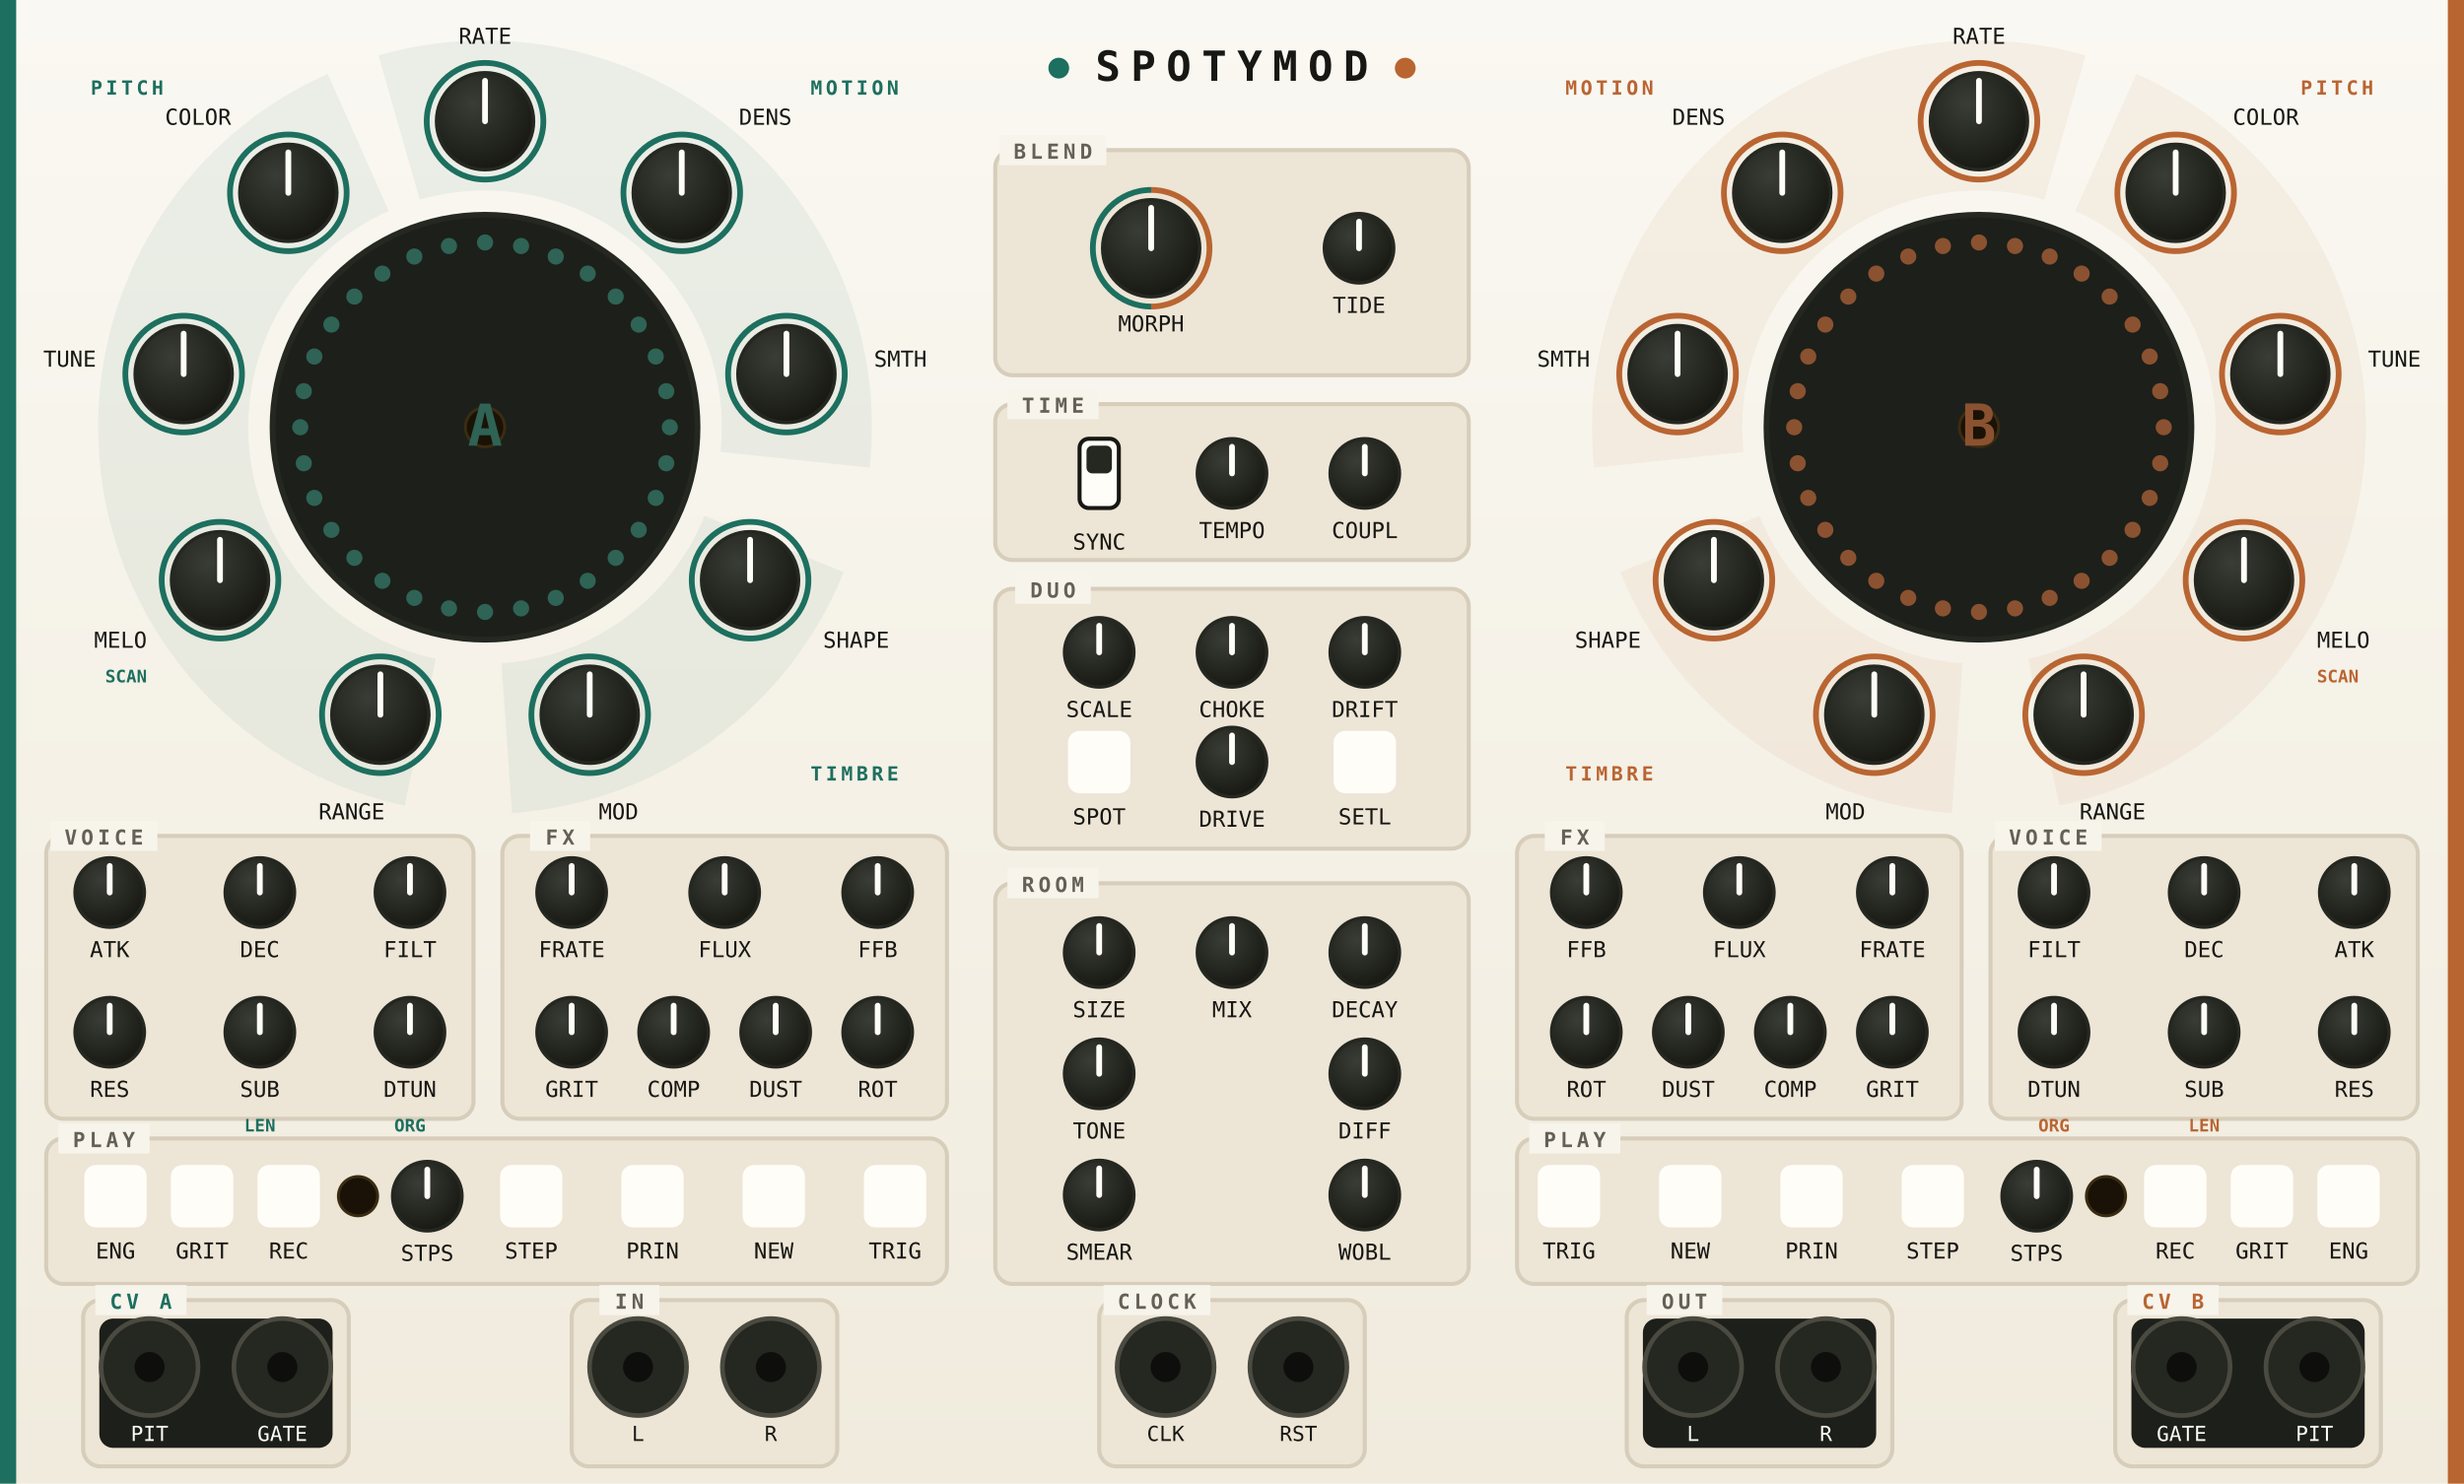
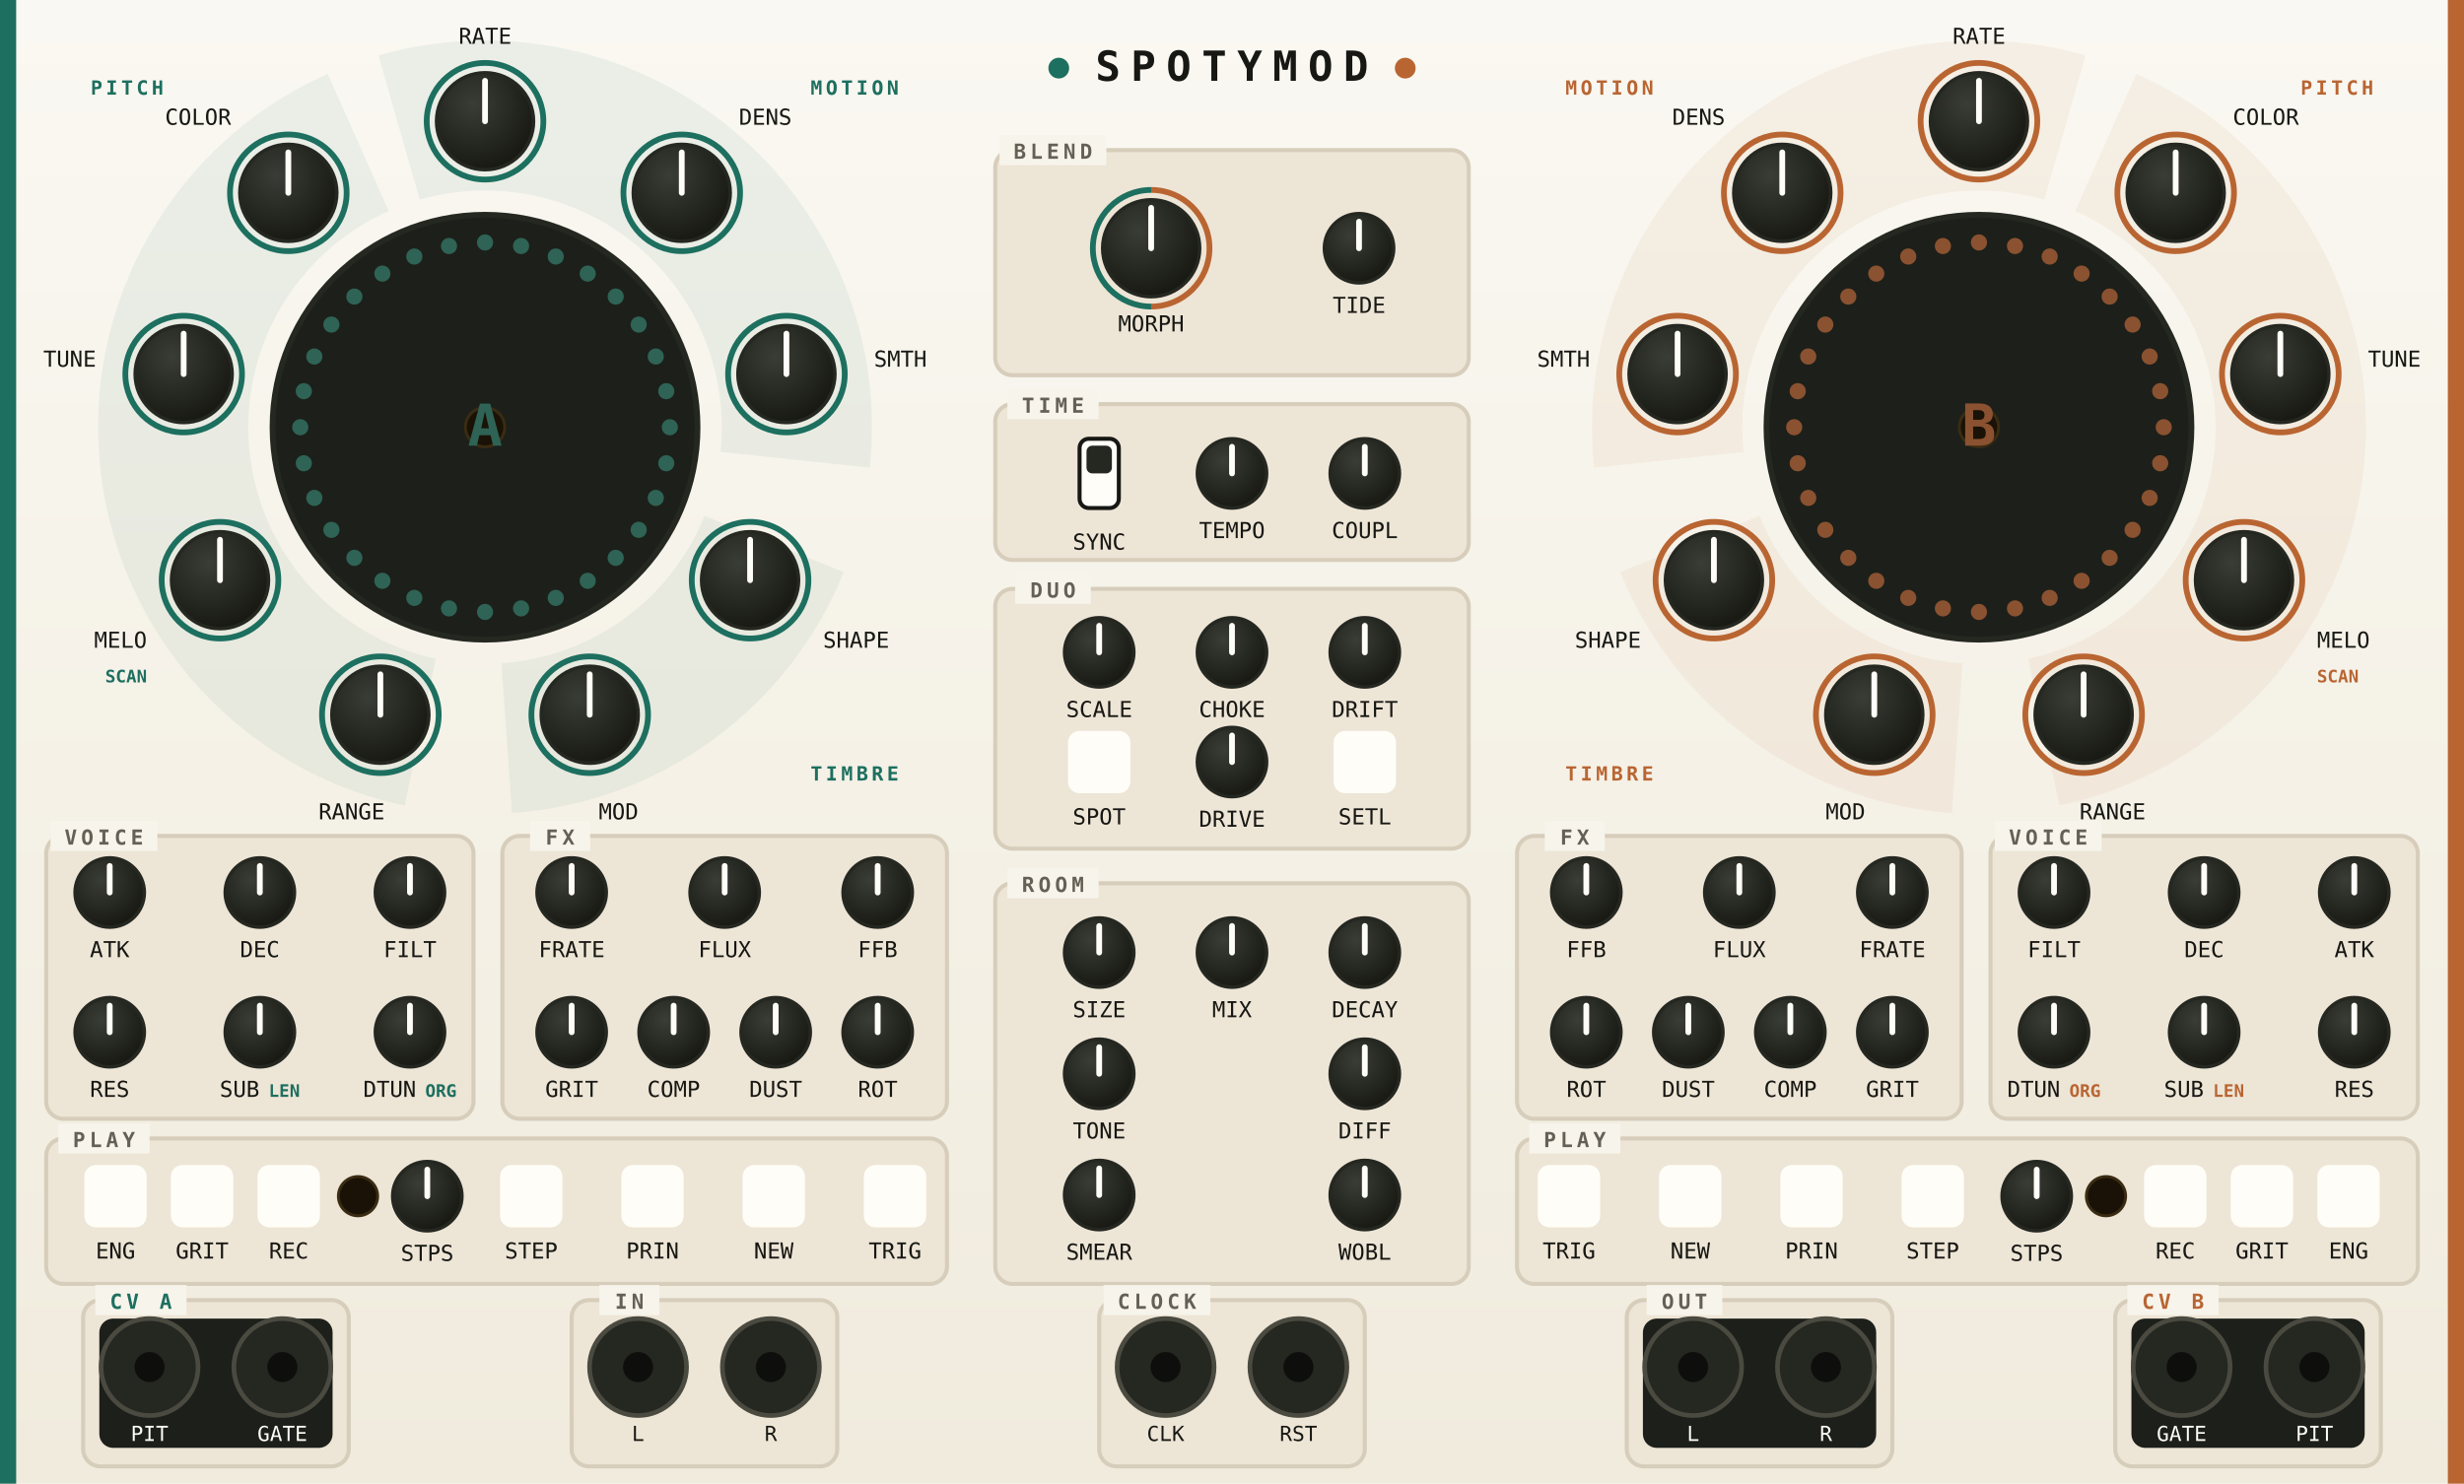
<svg xmlns="http://www.w3.org/2000/svg" width="213.360mm" height="128.500mm" viewBox="0 0 213.360 128.500">
  <defs>
    <radialGradient id="knobCap" cx="38%" cy="32%" r="75%">
      <stop offset="0%" stop-color="#3a3d35" />
      <stop offset="55%" stop-color="#252721" />
      <stop offset="100%" stop-color="#15160f" />
    </radialGradient>
    <linearGradient id="plate" x1="0" y1="0" x2="0" y2="1">
      <stop offset="0%" stop-color="#faf8f2" />
      <stop offset="100%" stop-color="#f0ebdd" />
    </linearGradient>
  </defs>
  <rect x="0" y="0" width="213.360" height="128.500" fill="url(#plate)" />
  <rect x="0" y="0" width="1.4" height="128.500" fill="#1d6f5f" />
  <rect x="211.960" y="0" width="1.4" height="128.500" fill="#b96532" />
  <path d="M 32.766 4.798 A 33.500 33.500 0 0 1 75.316 40.502 L 62.388 39.143 A 20.500 20.500 0 0 0 36.349 17.294 Z" fill="#1d6f5f" opacity="0.07" />
  <path d="M 73.061 49.549 A 33.500 33.500 0 0 1 44.337 70.418 L 43.430 57.450 A 20.500 20.500 0 0 0 61.007 44.679 Z" fill="#1d6f5f" opacity="0.07" />
  <path d="M 35.035 69.768 A 33.500 33.500 0 0 1 28.374 6.396 L 33.662 18.272 A 20.500 20.500 0 0 0 37.738 57.052 Z" fill="#1d6f5f" opacity="0.07" />
  <path d="M 138.044 40.502 A 33.500 33.500 0 0 1 180.594 4.798 L 177.011 17.294 A 20.500 20.500 0 0 0 150.972 39.143 Z" fill="#b96532" opacity="0.07" />
  <path d="M 169.023 70.418 A 33.500 33.500 0 0 1 140.299 49.549 L 152.353 44.679 A 20.500 20.500 0 0 0 169.930 57.450 Z" fill="#b96532" opacity="0.07" />
  <path d="M 184.986 6.396 A 33.500 33.500 0 0 1 178.325 69.768 L 175.622 57.052 A 20.500 20.500 0 0 0 179.698 18.272 Z" fill="#b96532" opacity="0.07" />
  <circle cx="42.000" cy="37.000" r="18.400" fill="#1d1f1a" stroke="#252721" stroke-width="0.5" />
  <circle cx="42.000" cy="21.000" r="0.7" fill="#2e6355" />
  <circle cx="45.121" cy="21.307" r="0.7" fill="#2e6355" />
  <circle cx="48.123" cy="22.218" r="0.7" fill="#2e6355" />
  <circle cx="50.889" cy="23.696" r="0.7" fill="#2e6355" />
  <circle cx="53.314" cy="25.686" r="0.7" fill="#2e6355" />
  <circle cx="55.304" cy="28.111" r="0.7" fill="#2e6355" />
  <circle cx="56.782" cy="30.877" r="0.7" fill="#2e6355" />
  <circle cx="57.693" cy="33.879" r="0.7" fill="#2e6355" />
  <circle cx="58.000" cy="37.000" r="0.7" fill="#2e6355" />
  <circle cx="57.693" cy="40.121" r="0.7" fill="#2e6355" />
  <circle cx="56.782" cy="43.123" r="0.7" fill="#2e6355" />
  <circle cx="55.304" cy="45.889" r="0.7" fill="#2e6355" />
  <circle cx="53.314" cy="48.314" r="0.7" fill="#2e6355" />
  <circle cx="50.889" cy="50.304" r="0.7" fill="#2e6355" />
  <circle cx="48.123" cy="51.782" r="0.7" fill="#2e6355" />
  <circle cx="45.121" cy="52.693" r="0.7" fill="#2e6355" />
  <circle cx="42.000" cy="53.000" r="0.7" fill="#2e6355" />
  <circle cx="38.879" cy="52.693" r="0.7" fill="#2e6355" />
  <circle cx="35.877" cy="51.782" r="0.7" fill="#2e6355" />
  <circle cx="33.111" cy="50.304" r="0.7" fill="#2e6355" />
  <circle cx="30.686" cy="48.314" r="0.7" fill="#2e6355" />
  <circle cx="28.696" cy="45.889" r="0.7" fill="#2e6355" />
  <circle cx="27.218" cy="43.123" r="0.7" fill="#2e6355" />
  <circle cx="26.307" cy="40.121" r="0.7" fill="#2e6355" />
  <circle cx="26.000" cy="37.000" r="0.7" fill="#2e6355" />
  <circle cx="26.307" cy="33.879" r="0.7" fill="#2e6355" />
  <circle cx="27.218" cy="30.877" r="0.7" fill="#2e6355" />
  <circle cx="28.696" cy="28.111" r="0.7" fill="#2e6355" />
  <circle cx="30.686" cy="25.686" r="0.7" fill="#2e6355" />
  <circle cx="33.111" cy="23.696" r="0.7" fill="#2e6355" />
  <circle cx="35.877" cy="22.218" r="0.7" fill="#2e6355" />
  <circle cx="38.879" cy="21.307" r="0.7" fill="#2e6355" />
  <circle cx="171.360" cy="37.000" r="18.400" fill="#1d1f1a" stroke="#252721" stroke-width="0.5" />
  <circle cx="171.360" cy="21.000" r="0.7" fill="#8a5230" />
  <circle cx="174.481" cy="21.307" r="0.7" fill="#8a5230" />
  <circle cx="177.483" cy="22.218" r="0.7" fill="#8a5230" />
  <circle cx="180.249" cy="23.696" r="0.7" fill="#8a5230" />
  <circle cx="182.674" cy="25.686" r="0.7" fill="#8a5230" />
  <circle cx="184.664" cy="28.111" r="0.7" fill="#8a5230" />
  <circle cx="186.142" cy="30.877" r="0.7" fill="#8a5230" />
  <circle cx="187.053" cy="33.879" r="0.7" fill="#8a5230" />
  <circle cx="187.360" cy="37.000" r="0.7" fill="#8a5230" />
  <circle cx="187.053" cy="40.121" r="0.7" fill="#8a5230" />
  <circle cx="186.142" cy="43.123" r="0.7" fill="#8a5230" />
  <circle cx="184.664" cy="45.889" r="0.7" fill="#8a5230" />
  <circle cx="182.674" cy="48.314" r="0.7" fill="#8a5230" />
  <circle cx="180.249" cy="50.304" r="0.7" fill="#8a5230" />
  <circle cx="177.483" cy="51.782" r="0.7" fill="#8a5230" />
  <circle cx="174.481" cy="52.693" r="0.7" fill="#8a5230" />
  <circle cx="171.360" cy="53.000" r="0.7" fill="#8a5230" />
  <circle cx="168.239" cy="52.693" r="0.7" fill="#8a5230" />
  <circle cx="165.237" cy="51.782" r="0.7" fill="#8a5230" />
  <circle cx="162.471" cy="50.304" r="0.7" fill="#8a5230" />
  <circle cx="160.046" cy="48.314" r="0.7" fill="#8a5230" />
  <circle cx="158.056" cy="45.889" r="0.7" fill="#8a5230" />
  <circle cx="156.578" cy="43.123" r="0.7" fill="#8a5230" />
  <circle cx="155.667" cy="40.121" r="0.7" fill="#8a5230" />
  <circle cx="155.360" cy="37.000" r="0.7" fill="#8a5230" />
  <circle cx="155.667" cy="33.879" r="0.7" fill="#8a5230" />
  <circle cx="156.578" cy="30.877" r="0.7" fill="#8a5230" />
  <circle cx="158.056" cy="28.111" r="0.7" fill="#8a5230" />
  <circle cx="160.046" cy="25.686" r="0.7" fill="#8a5230" />
  <circle cx="162.471" cy="23.696" r="0.7" fill="#8a5230" />
  <circle cx="165.237" cy="22.218" r="0.7" fill="#8a5230" />
  <circle cx="168.239" cy="21.307" r="0.7" fill="#8a5230" />
  <rect x="4.000" y="72.400" width="37.000" height="24.500" rx="1.5" fill="#ede5d6" stroke="#d7cdbb" stroke-width="0.35" />
  <rect x="4.375" y="71.100" width="9.250" height="2.6" fill="#f7f4ec" />
  <rect x="43.500" y="72.400" width="38.500" height="24.500" rx="1.5" fill="#ede5d6" stroke="#d7cdbb" stroke-width="0.35" />
  <rect x="45.900" y="71.100" width="5.200" height="2.6" fill="#f7f4ec" />
  <rect x="4.000" y="98.600" width="78.000" height="12.600" rx="1.5" fill="#ede5d6" stroke="#d7cdbb" stroke-width="0.35" />
  <rect x="5.050" y="97.300" width="7.900" height="2.6" fill="#f7f4ec" />
  <rect x="172.360" y="72.400" width="37.000" height="24.500" rx="1.5" fill="#ede5d6" stroke="#d7cdbb" stroke-width="0.35" />
  <rect x="172.735" y="71.100" width="9.250" height="2.6" fill="#f7f4ec" />
  <rect x="131.360" y="72.400" width="38.500" height="24.500" rx="1.5" fill="#ede5d6" stroke="#d7cdbb" stroke-width="0.35" />
  <rect x="133.760" y="71.100" width="5.200" height="2.6" fill="#f7f4ec" />
  <rect x="131.360" y="98.600" width="78.000" height="12.600" rx="1.5" fill="#ede5d6" stroke="#d7cdbb" stroke-width="0.35" />
  <rect x="132.410" y="97.300" width="7.900" height="2.6" fill="#f7f4ec" />
  <rect x="86.180" y="13.000" width="41.000" height="19.500" rx="1.5" fill="#ede5d6" stroke="#d7cdbb" stroke-width="0.35" />
  <rect x="86.555" y="11.700" width="9.250" height="2.6" fill="#f7f4ec" />
  <rect x="86.180" y="35.000" width="41.000" height="13.500" rx="1.5" fill="#ede5d6" stroke="#d7cdbb" stroke-width="0.35" />
  <rect x="87.230" y="33.700" width="7.900" height="2.6" fill="#f7f4ec" />
  <rect x="86.180" y="51.000" width="41.000" height="22.500" rx="1.5" fill="#ede5d6" stroke="#d7cdbb" stroke-width="0.35" />
  <rect x="87.905" y="49.700" width="6.550" height="2.6" fill="#f7f4ec" />
  <rect x="86.180" y="76.500" width="41.000" height="34.700" rx="1.5" fill="#ede5d6" stroke="#d7cdbb" stroke-width="0.35" />
  <rect x="87.230" y="75.200" width="7.900" height="2.6" fill="#f7f4ec" />
  <rect x="7.200" y="112.600" width="23.000" height="14.400" rx="1.5" fill="#ede5d6" stroke="#d7cdbb" stroke-width="0.35" />
  <rect x="8.250" y="111.300" width="7.900" height="2.6" fill="#f7f4ec" />
  <rect x="49.500" y="112.600" width="23.000" height="14.400" rx="1.5" fill="#ede5d6" stroke="#d7cdbb" stroke-width="0.35" />
  <rect x="51.900" y="111.300" width="5.200" height="2.6" fill="#f7f4ec" />
  <rect x="95.180" y="112.600" width="23.000" height="14.400" rx="1.5" fill="#ede5d6" stroke="#d7cdbb" stroke-width="0.35" />
  <rect x="95.555" y="111.300" width="9.250" height="2.6" fill="#f7f4ec" />
  <rect x="140.860" y="112.600" width="23.000" height="14.400" rx="1.5" fill="#ede5d6" stroke="#d7cdbb" stroke-width="0.35" />
  <rect x="142.585" y="111.300" width="6.550" height="2.6" fill="#f7f4ec" />
  <rect x="183.160" y="112.600" width="23.000" height="14.400" rx="1.5" fill="#ede5d6" stroke="#d7cdbb" stroke-width="0.35" />
  <rect x="184.210" y="111.300" width="7.900" height="2.6" fill="#f7f4ec" />
  <rect x="8.600" y="114.200" width="20.200" height="11.200" rx="1.2" fill="#1d1f1a" />
  <rect x="142.260" y="114.200" width="20.200" height="11.200" rx="1.2" fill="#1d1f1a" />
  <rect x="184.560" y="114.200" width="20.200" height="11.200" rx="1.2" fill="#1d1f1a" />
  <circle cx="91.680" cy="5.9" r="0.9" fill="#1d6f5f" />
  <circle cx="121.680" cy="5.9" r="0.9" fill="#b96532" />
  <circle cx="42.000" cy="10.500" r="5.050" fill="none" stroke="#1d6f5f" stroke-width="0.5" />
  <circle cx="42.000" cy="10.500" r="4.200" fill="url(#knobCap)" stroke="#252721" stroke-width="0.3" />
  <line x1="42.000" y1="10.500" x2="42.000" y2="7.000" stroke="#fffdf7" stroke-width="0.5" stroke-linecap="round" />
  <text x="42.000" y="3.800" fill="#171713" text-anchor="middle" font-family="monospace" font-size="1.9">RATE</text>
  <circle cx="64.950" cy="50.250" r="5.050" fill="none" stroke="#1d6f5f" stroke-width="0.5" />
  <circle cx="64.950" cy="50.250" r="4.200" fill="url(#knobCap)" stroke="#252721" stroke-width="0.3" />
  <line x1="64.950" y1="50.250" x2="64.950" y2="46.750" stroke="#fffdf7" stroke-width="0.5" stroke-linecap="round" />
  <text x="71.272" y="56.100" fill="#171713" text-anchor="start" font-family="monospace" font-size="1.9">SHAPE</text>
  <circle cx="59.034" cy="16.700" r="5.050" fill="none" stroke="#1d6f5f" stroke-width="0.5" />
  <circle cx="59.034" cy="16.700" r="4.200" fill="url(#knobCap)" stroke="#252721" stroke-width="0.3" />
  <line x1="59.034" y1="16.700" x2="59.034" y2="13.200" stroke="#fffdf7" stroke-width="0.5" stroke-linecap="round" />
  <text x="63.983" y="10.801" fill="#171713" text-anchor="start" font-family="monospace" font-size="1.9">DENS</text>
  <circle cx="68.097" cy="32.398" r="5.050" fill="none" stroke="#1d6f5f" stroke-width="0.5" />
  <circle cx="68.097" cy="32.398" r="4.200" fill="url(#knobCap)" stroke="#252721" stroke-width="0.3" />
  <line x1="68.097" y1="32.398" x2="68.097" y2="28.898" stroke="#fffdf7" stroke-width="0.5" stroke-linecap="round" />
  <text x="75.680" y="31.761" fill="#171713" text-anchor="start" font-family="monospace" font-size="1.9">SMTH</text>
  <circle cx="32.936" cy="61.902" r="5.050" fill="none" stroke="#1d6f5f" stroke-width="0.5" />
  <circle cx="32.936" cy="61.902" r="4.200" fill="url(#knobCap)" stroke="#252721" stroke-width="0.3" />
  <line x1="32.936" y1="61.902" x2="32.936" y2="58.402" stroke="#fffdf7" stroke-width="0.5" stroke-linecap="round" />
  <text x="30.440" y="70.962" fill="#171713" text-anchor="middle" font-family="monospace" font-size="1.9">RANGE</text>
  <circle cx="19.050" cy="50.250" r="5.050" fill="none" stroke="#1d6f5f" stroke-width="0.5" />
  <circle cx="19.050" cy="50.250" r="4.200" fill="url(#knobCap)" stroke="#252721" stroke-width="0.3" />
  <line x1="19.050" y1="50.250" x2="19.050" y2="46.750" stroke="#fffdf7" stroke-width="0.5" stroke-linecap="round" />
  <text x="12.728" y="56.100" fill="#171713" text-anchor="end" font-family="monospace" font-size="1.9">MELO</text>
  <circle cx="51.064" cy="61.902" r="5.050" fill="none" stroke="#1d6f5f" stroke-width="0.5" />
  <circle cx="51.064" cy="61.902" r="4.200" fill="url(#knobCap)" stroke="#252721" stroke-width="0.3" />
  <line x1="51.064" y1="61.902" x2="51.064" y2="58.402" stroke="#fffdf7" stroke-width="0.5" stroke-linecap="round" />
  <text x="53.560" y="70.962" fill="#171713" text-anchor="middle" font-family="monospace" font-size="1.9">MOD</text>
  <circle cx="15.903" cy="32.398" r="5.050" fill="none" stroke="#1d6f5f" stroke-width="0.5" />
  <circle cx="15.903" cy="32.398" r="4.200" fill="url(#knobCap)" stroke="#252721" stroke-width="0.3" />
  <line x1="15.903" y1="32.398" x2="15.903" y2="28.898" stroke="#fffdf7" stroke-width="0.5" stroke-linecap="round" />
  <text x="8.320" y="31.761" fill="#171713" text-anchor="end" font-family="monospace" font-size="1.9">TUNE</text>
  <circle cx="9.500" cy="77.300" r="3.000" fill="url(#knobCap)" stroke="#252721" stroke-width="0.3" />
  <line x1="9.500" y1="77.300" x2="9.500" y2="75.000" stroke="#fffdf7" stroke-width="0.5" stroke-linecap="round" />
  <text x="9.500" y="82.900" fill="#171713" text-anchor="middle" font-family="monospace" font-size="1.9">ATK</text>
  <circle cx="22.500" cy="77.300" r="3.000" fill="url(#knobCap)" stroke="#252721" stroke-width="0.3" />
  <line x1="22.500" y1="77.300" x2="22.500" y2="75.000" stroke="#fffdf7" stroke-width="0.5" stroke-linecap="round" />
  <text x="22.500" y="82.900" fill="#171713" text-anchor="middle" font-family="monospace" font-size="1.9">DEC</text>
  <circle cx="9.500" cy="89.400" r="3.000" fill="url(#knobCap)" stroke="#252721" stroke-width="0.3" />
  <line x1="9.500" y1="89.400" x2="9.500" y2="87.100" stroke="#fffdf7" stroke-width="0.5" stroke-linecap="round" />
  <text x="9.500" y="95.000" fill="#171713" text-anchor="middle" font-family="monospace" font-size="1.9">RES</text>
  <circle cx="22.500" cy="89.400" r="3.000" fill="url(#knobCap)" stroke="#252721" stroke-width="0.3" />
  <line x1="22.500" y1="89.400" x2="22.500" y2="87.100" stroke="#fffdf7" stroke-width="0.5" stroke-linecap="round" />
-   <text x="22.500" y="95.000" fill="#171713" text-anchor="middle" font-family="monospace" font-size="1.9">SUB</text>
+   <text x="22.460" y="95.000" fill="#171713" text-anchor="end" font-family="monospace" font-size="1.9">SUB</text>
  <circle cx="35.500" cy="89.400" r="3.000" fill="url(#knobCap)" stroke="#252721" stroke-width="0.3" />
  <line x1="35.500" y1="89.400" x2="35.500" y2="87.100" stroke="#fffdf7" stroke-width="0.5" stroke-linecap="round" />
-   <text x="35.500" y="95.000" fill="#171713" text-anchor="middle" font-family="monospace" font-size="1.9">DTUN</text>
+   <text x="36.030" y="95.000" fill="#171713" text-anchor="end" font-family="monospace" font-size="1.9">DTUN</text>
  <circle cx="62.750" cy="77.300" r="3.000" fill="url(#knobCap)" stroke="#252721" stroke-width="0.3" />
  <line x1="62.750" y1="77.300" x2="62.750" y2="75.000" stroke="#fffdf7" stroke-width="0.5" stroke-linecap="round" />
  <text x="62.750" y="82.900" fill="#171713" text-anchor="middle" font-family="monospace" font-size="1.9">FLUX</text>
  <circle cx="49.500" cy="89.400" r="3.000" fill="url(#knobCap)" stroke="#252721" stroke-width="0.3" />
  <line x1="49.500" y1="89.400" x2="49.500" y2="87.100" stroke="#fffdf7" stroke-width="0.5" stroke-linecap="round" />
  <text x="49.500" y="95.000" fill="#171713" text-anchor="middle" font-family="monospace" font-size="1.9">GRIT</text>
  <circle cx="58.333" cy="89.400" r="3.000" fill="url(#knobCap)" stroke="#252721" stroke-width="0.3" />
  <line x1="58.333" y1="89.400" x2="58.333" y2="87.100" stroke="#fffdf7" stroke-width="0.5" stroke-linecap="round" />
  <text x="58.333" y="95.000" fill="#171713" text-anchor="middle" font-family="monospace" font-size="1.9">COMP</text>
  <circle cx="37.000" cy="103.600" r="3.000" fill="url(#knobCap)" stroke="#252721" stroke-width="0.3" />
  <line x1="37.000" y1="103.600" x2="37.000" y2="101.300" stroke="#fffdf7" stroke-width="0.5" stroke-linecap="round" />
  <text x="37.000" y="109.200" fill="#171713" text-anchor="middle" font-family="monospace" font-size="1.9">STPS</text>
  <rect x="7.300" y="100.900" width="5.400" height="5.400" rx="1.0" fill="#fffdf7" />
  <text x="10.000" y="109.000" fill="#171713" text-anchor="middle" font-family="monospace" font-size="1.9">ENG</text>
  <rect x="14.800" y="100.900" width="5.400" height="5.400" rx="1.0" fill="#fffdf7" />
  <text x="17.500" y="109.000" fill="#171713" text-anchor="middle" font-family="monospace" font-size="1.9">GRIT</text>
  <rect x="43.300" y="100.900" width="5.400" height="5.400" rx="1.0" fill="#fffdf7" />
  <text x="46.000" y="109.000" fill="#171713" text-anchor="middle" font-family="monospace" font-size="1.9">STEP</text>
  <rect x="53.800" y="100.900" width="5.400" height="5.400" rx="1.0" fill="#fffdf7" />
  <text x="56.500" y="109.000" fill="#171713" text-anchor="middle" font-family="monospace" font-size="1.9">PRIN</text>
  <rect x="64.300" y="100.900" width="5.400" height="5.400" rx="1.0" fill="#fffdf7" />
  <text x="67.000" y="109.000" fill="#171713" text-anchor="middle" font-family="monospace" font-size="1.9">NEW</text>
  <rect x="74.800" y="100.900" width="5.400" height="5.400" rx="1.0" fill="#fffdf7" />
  <text x="77.500" y="109.000" fill="#171713" text-anchor="middle" font-family="monospace" font-size="1.9">TRIG</text>
  <circle cx="171.360" cy="10.500" r="5.050" fill="none" stroke="#b96532" stroke-width="0.5" />
  <circle cx="171.360" cy="10.500" r="4.200" fill="url(#knobCap)" stroke="#252721" stroke-width="0.3" />
  <line x1="171.360" y1="10.500" x2="171.360" y2="7.000" stroke="#fffdf7" stroke-width="0.5" stroke-linecap="round" />
  <text x="171.360" y="3.800" fill="#171713" text-anchor="middle" font-family="monospace" font-size="1.9">RATE</text>
  <circle cx="148.410" cy="50.250" r="5.050" fill="none" stroke="#b96532" stroke-width="0.5" />
  <circle cx="148.410" cy="50.250" r="4.200" fill="url(#knobCap)" stroke="#252721" stroke-width="0.3" />
  <line x1="148.410" y1="50.250" x2="148.410" y2="46.750" stroke="#fffdf7" stroke-width="0.5" stroke-linecap="round" />
  <text x="142.088" y="56.100" fill="#171713" text-anchor="end" font-family="monospace" font-size="1.9">SHAPE</text>
  <circle cx="154.326" cy="16.700" r="5.050" fill="none" stroke="#b96532" stroke-width="0.5" />
  <circle cx="154.326" cy="16.700" r="4.200" fill="url(#knobCap)" stroke="#252721" stroke-width="0.3" />
  <line x1="154.326" y1="16.700" x2="154.326" y2="13.200" stroke="#fffdf7" stroke-width="0.5" stroke-linecap="round" />
  <text x="149.377" y="10.801" fill="#171713" text-anchor="end" font-family="monospace" font-size="1.9">DENS</text>
  <circle cx="145.263" cy="32.398" r="5.050" fill="none" stroke="#b96532" stroke-width="0.5" />
  <circle cx="145.263" cy="32.398" r="4.200" fill="url(#knobCap)" stroke="#252721" stroke-width="0.3" />
  <line x1="145.263" y1="32.398" x2="145.263" y2="28.898" stroke="#fffdf7" stroke-width="0.5" stroke-linecap="round" />
  <text x="137.680" y="31.761" fill="#171713" text-anchor="end" font-family="monospace" font-size="1.9">SMTH</text>
  <circle cx="180.424" cy="61.902" r="5.050" fill="none" stroke="#b96532" stroke-width="0.5" />
  <circle cx="180.424" cy="61.902" r="4.200" fill="url(#knobCap)" stroke="#252721" stroke-width="0.3" />
  <line x1="180.424" y1="61.902" x2="180.424" y2="58.402" stroke="#fffdf7" stroke-width="0.5" stroke-linecap="round" />
  <text x="182.920" y="70.962" fill="#171713" text-anchor="middle" font-family="monospace" font-size="1.9">RANGE</text>
  <circle cx="194.310" cy="50.250" r="5.050" fill="none" stroke="#b96532" stroke-width="0.5" />
  <circle cx="194.310" cy="50.250" r="4.200" fill="url(#knobCap)" stroke="#252721" stroke-width="0.3" />
  <line x1="194.310" y1="50.250" x2="194.310" y2="46.750" stroke="#fffdf7" stroke-width="0.5" stroke-linecap="round" />
  <text x="200.632" y="56.100" fill="#171713" text-anchor="start" font-family="monospace" font-size="1.9">MELO</text>
  <circle cx="162.296" cy="61.902" r="5.050" fill="none" stroke="#b96532" stroke-width="0.5" />
  <circle cx="162.296" cy="61.902" r="4.200" fill="url(#knobCap)" stroke="#252721" stroke-width="0.3" />
  <line x1="162.296" y1="61.902" x2="162.296" y2="58.402" stroke="#fffdf7" stroke-width="0.5" stroke-linecap="round" />
  <text x="159.800" y="70.962" fill="#171713" text-anchor="middle" font-family="monospace" font-size="1.9">MOD</text>
  <circle cx="197.457" cy="32.398" r="5.050" fill="none" stroke="#b96532" stroke-width="0.5" />
  <circle cx="197.457" cy="32.398" r="4.200" fill="url(#knobCap)" stroke="#252721" stroke-width="0.3" />
  <line x1="197.457" y1="32.398" x2="197.457" y2="28.898" stroke="#fffdf7" stroke-width="0.5" stroke-linecap="round" />
  <text x="205.040" y="31.761" fill="#171713" text-anchor="start" font-family="monospace" font-size="1.9">TUNE</text>
  <circle cx="203.860" cy="77.300" r="3.000" fill="url(#knobCap)" stroke="#252721" stroke-width="0.3" />
  <line x1="203.860" y1="77.300" x2="203.860" y2="75.000" stroke="#fffdf7" stroke-width="0.5" stroke-linecap="round" />
  <text x="203.860" y="82.900" fill="#171713" text-anchor="middle" font-family="monospace" font-size="1.9">ATK</text>
  <circle cx="190.860" cy="77.300" r="3.000" fill="url(#knobCap)" stroke="#252721" stroke-width="0.3" />
  <line x1="190.860" y1="77.300" x2="190.860" y2="75.000" stroke="#fffdf7" stroke-width="0.5" stroke-linecap="round" />
  <text x="190.860" y="82.900" fill="#171713" text-anchor="middle" font-family="monospace" font-size="1.9">DEC</text>
  <circle cx="203.860" cy="89.400" r="3.000" fill="url(#knobCap)" stroke="#252721" stroke-width="0.3" />
  <line x1="203.860" y1="89.400" x2="203.860" y2="87.100" stroke="#fffdf7" stroke-width="0.5" stroke-linecap="round" />
  <text x="203.860" y="95.000" fill="#171713" text-anchor="middle" font-family="monospace" font-size="1.9">RES</text>
  <circle cx="190.860" cy="89.400" r="3.000" fill="url(#knobCap)" stroke="#252721" stroke-width="0.3" />
  <line x1="190.860" y1="89.400" x2="190.860" y2="87.100" stroke="#fffdf7" stroke-width="0.5" stroke-linecap="round" />
-   <text x="190.860" y="95.000" fill="#171713" text-anchor="middle" font-family="monospace" font-size="1.9">SUB</text>
+   <text x="190.820" y="95.000" fill="#171713" text-anchor="end" font-family="monospace" font-size="1.9">SUB</text>
  <circle cx="177.860" cy="89.400" r="3.000" fill="url(#knobCap)" stroke="#252721" stroke-width="0.3" />
  <line x1="177.860" y1="89.400" x2="177.860" y2="87.100" stroke="#fffdf7" stroke-width="0.5" stroke-linecap="round" />
-   <text x="177.860" y="95.000" fill="#171713" text-anchor="middle" font-family="monospace" font-size="1.9">DTUN</text>
+   <text x="178.390" y="95.000" fill="#171713" text-anchor="end" font-family="monospace" font-size="1.9">DTUN</text>
  <circle cx="150.610" cy="77.300" r="3.000" fill="url(#knobCap)" stroke="#252721" stroke-width="0.3" />
  <line x1="150.610" y1="77.300" x2="150.610" y2="75.000" stroke="#fffdf7" stroke-width="0.5" stroke-linecap="round" />
  <text x="150.610" y="82.900" fill="#171713" text-anchor="middle" font-family="monospace" font-size="1.9">FLUX</text>
  <circle cx="163.860" cy="89.400" r="3.000" fill="url(#knobCap)" stroke="#252721" stroke-width="0.3" />
  <line x1="163.860" y1="89.400" x2="163.860" y2="87.100" stroke="#fffdf7" stroke-width="0.5" stroke-linecap="round" />
  <text x="163.860" y="95.000" fill="#171713" text-anchor="middle" font-family="monospace" font-size="1.9">GRIT</text>
  <circle cx="155.027" cy="89.400" r="3.000" fill="url(#knobCap)" stroke="#252721" stroke-width="0.3" />
  <line x1="155.027" y1="89.400" x2="155.027" y2="87.100" stroke="#fffdf7" stroke-width="0.5" stroke-linecap="round" />
  <text x="155.027" y="95.000" fill="#171713" text-anchor="middle" font-family="monospace" font-size="1.9">COMP</text>
  <circle cx="176.360" cy="103.600" r="3.000" fill="url(#knobCap)" stroke="#252721" stroke-width="0.3" />
  <line x1="176.360" y1="103.600" x2="176.360" y2="101.300" stroke="#fffdf7" stroke-width="0.5" stroke-linecap="round" />
  <text x="176.360" y="109.200" fill="#171713" text-anchor="middle" font-family="monospace" font-size="1.9">STPS</text>
  <rect x="200.660" y="100.900" width="5.400" height="5.400" rx="1.0" fill="#fffdf7" />
  <text x="203.360" y="109.000" fill="#171713" text-anchor="middle" font-family="monospace" font-size="1.9">ENG</text>
  <rect x="193.160" y="100.900" width="5.400" height="5.400" rx="1.0" fill="#fffdf7" />
  <text x="195.860" y="109.000" fill="#171713" text-anchor="middle" font-family="monospace" font-size="1.9">GRIT</text>
  <rect x="164.660" y="100.900" width="5.400" height="5.400" rx="1.0" fill="#fffdf7" />
  <text x="167.360" y="109.000" fill="#171713" text-anchor="middle" font-family="monospace" font-size="1.9">STEP</text>
  <rect x="154.160" y="100.900" width="5.400" height="5.400" rx="1.0" fill="#fffdf7" />
  <text x="156.860" y="109.000" fill="#171713" text-anchor="middle" font-family="monospace" font-size="1.9">PRIN</text>
  <rect x="143.660" y="100.900" width="5.400" height="5.400" rx="1.0" fill="#fffdf7" />
  <text x="146.360" y="109.000" fill="#171713" text-anchor="middle" font-family="monospace" font-size="1.9">NEW</text>
  <rect x="133.160" y="100.900" width="5.400" height="5.400" rx="1.0" fill="#fffdf7" />
  <text x="135.860" y="109.000" fill="#171713" text-anchor="middle" font-family="monospace" font-size="1.9">TRIG</text>
  <path d="M 99.680 16.450 A 5.050 5.050 0 0 0 99.680 26.550" fill="none" stroke="#1d6f5f" stroke-width="0.5" />
  <path d="M 99.680 16.450 A 5.050 5.050 0 0 1 99.680 26.550" fill="none" stroke="#b96532" stroke-width="0.5" />
  <circle cx="99.680" cy="21.500" r="4.200" fill="url(#knobCap)" stroke="#252721" stroke-width="0.3" />
  <line x1="99.680" y1="21.500" x2="99.680" y2="18.000" stroke="#fffdf7" stroke-width="0.5" stroke-linecap="round" />
  <text x="99.680" y="28.700" fill="#171713" text-anchor="middle" font-family="monospace" font-size="1.9">MORPH</text>
  <rect x="93.480" y="38.000" width="3.4" height="6.0" rx="0.8" fill="#fffdf7" stroke="#171713" stroke-width="0.35" />
  <rect x="94.080" y="38.600" width="2.2" height="2.4" rx="0.5" fill="#252721" />
  <text x="95.180" y="47.600" fill="#171713" text-anchor="middle" font-family="monospace" font-size="1.9">SYNC</text>
  <circle cx="106.680" cy="41.000" r="3.000" fill="url(#knobCap)" stroke="#252721" stroke-width="0.3" />
  <line x1="106.680" y1="41.000" x2="106.680" y2="38.700" stroke="#fffdf7" stroke-width="0.5" stroke-linecap="round" />
  <text x="106.680" y="46.600" fill="#171713" text-anchor="middle" font-family="monospace" font-size="1.9">TEMPO</text>
  <circle cx="118.180" cy="41.000" r="3.000" fill="url(#knobCap)" stroke="#252721" stroke-width="0.3" />
  <line x1="118.180" y1="41.000" x2="118.180" y2="38.700" stroke="#fffdf7" stroke-width="0.5" stroke-linecap="round" />
  <text x="118.180" y="46.600" fill="#171713" text-anchor="middle" font-family="monospace" font-size="1.9">COUPL</text>
  <circle cx="95.180" cy="56.500" r="3.000" fill="url(#knobCap)" stroke="#252721" stroke-width="0.3" />
  <line x1="95.180" y1="56.500" x2="95.180" y2="54.200" stroke="#fffdf7" stroke-width="0.5" stroke-linecap="round" />
  <text x="95.180" y="62.100" fill="#171713" text-anchor="middle" font-family="monospace" font-size="1.9">SCALE</text>
  <circle cx="118.180" cy="56.500" r="3.000" fill="url(#knobCap)" stroke="#252721" stroke-width="0.3" />
  <line x1="118.180" y1="56.500" x2="118.180" y2="54.200" stroke="#fffdf7" stroke-width="0.5" stroke-linecap="round" />
  <text x="118.180" y="62.100" fill="#171713" text-anchor="middle" font-family="monospace" font-size="1.9">DRIFT</text>
  <rect x="92.480" y="63.300" width="5.400" height="5.400" rx="1.0" fill="#fffdf7" />
  <text x="95.180" y="71.400" fill="#171713" text-anchor="middle" font-family="monospace" font-size="1.9">SPOT</text>
  <circle cx="106.680" cy="66.000" r="3.000" fill="url(#knobCap)" stroke="#252721" stroke-width="0.3" />
  <line x1="106.680" y1="66.000" x2="106.680" y2="63.700" stroke="#fffdf7" stroke-width="0.5" stroke-linecap="round" />
  <text x="106.680" y="71.600" fill="#171713" text-anchor="middle" font-family="monospace" font-size="1.9">DRIVE</text>
  <rect x="115.480" y="63.300" width="5.400" height="5.400" rx="1.0" fill="#fffdf7" />
  <text x="118.180" y="71.400" fill="#171713" text-anchor="middle" font-family="monospace" font-size="1.9">SETL</text>
  <circle cx="95.180" cy="82.500" r="3.000" fill="url(#knobCap)" stroke="#252721" stroke-width="0.3" />
  <line x1="95.180" y1="82.500" x2="95.180" y2="80.200" stroke="#fffdf7" stroke-width="0.5" stroke-linecap="round" />
  <text x="95.180" y="88.100" fill="#171713" text-anchor="middle" font-family="monospace" font-size="1.9">SIZE</text>
  <circle cx="118.180" cy="82.500" r="3.000" fill="url(#knobCap)" stroke="#252721" stroke-width="0.3" />
  <line x1="118.180" y1="82.500" x2="118.180" y2="80.200" stroke="#fffdf7" stroke-width="0.5" stroke-linecap="round" />
  <text x="118.180" y="88.100" fill="#171713" text-anchor="middle" font-family="monospace" font-size="1.9">DECAY</text>
  <circle cx="106.680" cy="82.500" r="3.000" fill="url(#knobCap)" stroke="#252721" stroke-width="0.3" />
  <line x1="106.680" y1="82.500" x2="106.680" y2="80.200" stroke="#fffdf7" stroke-width="0.5" stroke-linecap="round" />
  <text x="106.680" y="88.100" fill="#171713" text-anchor="middle" font-family="monospace" font-size="1.9">MIX</text>
  <circle cx="95.180" cy="93.000" r="3.000" fill="url(#knobCap)" stroke="#252721" stroke-width="0.3" />
  <line x1="95.180" y1="93.000" x2="95.180" y2="90.700" stroke="#fffdf7" stroke-width="0.5" stroke-linecap="round" />
  <text x="95.180" y="98.600" fill="#171713" text-anchor="middle" font-family="monospace" font-size="1.9">TONE</text>
  <circle cx="118.180" cy="93.000" r="3.000" fill="url(#knobCap)" stroke="#252721" stroke-width="0.3" />
  <line x1="118.180" y1="93.000" x2="118.180" y2="90.700" stroke="#fffdf7" stroke-width="0.5" stroke-linecap="round" />
  <text x="118.180" y="98.600" fill="#171713" text-anchor="middle" font-family="monospace" font-size="1.9">DIFF</text>
  <circle cx="95.180" cy="103.500" r="3.000" fill="url(#knobCap)" stroke="#252721" stroke-width="0.3" />
  <line x1="95.180" y1="103.500" x2="95.180" y2="101.200" stroke="#fffdf7" stroke-width="0.5" stroke-linecap="round" />
  <text x="95.180" y="109.100" fill="#171713" text-anchor="middle" font-family="monospace" font-size="1.9">SMEAR</text>
  <circle cx="118.180" cy="103.500" r="3.000" fill="url(#knobCap)" stroke="#252721" stroke-width="0.3" />
  <line x1="118.180" y1="103.500" x2="118.180" y2="101.200" stroke="#fffdf7" stroke-width="0.5" stroke-linecap="round" />
  <text x="118.180" y="109.100" fill="#171713" text-anchor="middle" font-family="monospace" font-size="1.9">WOBL</text>
  <circle cx="106.680" cy="56.500" r="3.000" fill="url(#knobCap)" stroke="#252721" stroke-width="0.3" />
  <line x1="106.680" y1="56.500" x2="106.680" y2="54.200" stroke="#fffdf7" stroke-width="0.5" stroke-linecap="round" />
  <text x="106.680" y="62.100" fill="#171713" text-anchor="middle" font-family="monospace" font-size="1.9">CHOKE</text>
  <circle cx="35.500" cy="77.300" r="3.000" fill="url(#knobCap)" stroke="#252721" stroke-width="0.3" />
  <line x1="35.500" y1="77.300" x2="35.500" y2="75.000" stroke="#fffdf7" stroke-width="0.5" stroke-linecap="round" />
  <text x="35.500" y="82.900" fill="#171713" text-anchor="middle" font-family="monospace" font-size="1.9">FILT</text>
  <circle cx="177.860" cy="77.300" r="3.000" fill="url(#knobCap)" stroke="#252721" stroke-width="0.3" />
  <line x1="177.860" y1="77.300" x2="177.860" y2="75.000" stroke="#fffdf7" stroke-width="0.5" stroke-linecap="round" />
  <text x="177.860" y="82.900" fill="#171713" text-anchor="middle" font-family="monospace" font-size="1.9">FILT</text>
  <circle cx="117.680" cy="21.500" r="3.000" fill="url(#knobCap)" stroke="#252721" stroke-width="0.3" />
  <line x1="117.680" y1="21.500" x2="117.680" y2="19.200" stroke="#fffdf7" stroke-width="0.5" stroke-linecap="round" />
  <text x="117.680" y="27.100" fill="#171713" text-anchor="middle" font-family="monospace" font-size="1.9">TIDE</text>
  <circle cx="49.500" cy="77.300" r="3.000" fill="url(#knobCap)" stroke="#252721" stroke-width="0.3" />
  <line x1="49.500" y1="77.300" x2="49.500" y2="75.000" stroke="#fffdf7" stroke-width="0.5" stroke-linecap="round" />
  <text x="49.500" y="82.900" fill="#171713" text-anchor="middle" font-family="monospace" font-size="1.9">FRATE</text>
  <circle cx="163.860" cy="77.300" r="3.000" fill="url(#knobCap)" stroke="#252721" stroke-width="0.3" />
  <line x1="163.860" y1="77.300" x2="163.860" y2="75.000" stroke="#fffdf7" stroke-width="0.5" stroke-linecap="round" />
  <text x="163.860" y="82.900" fill="#171713" text-anchor="middle" font-family="monospace" font-size="1.9">FRATE</text>
  <circle cx="76.000" cy="77.300" r="3.000" fill="url(#knobCap)" stroke="#252721" stroke-width="0.3" />
  <line x1="76.000" y1="77.300" x2="76.000" y2="75.000" stroke="#fffdf7" stroke-width="0.5" stroke-linecap="round" />
  <text x="76.000" y="82.900" fill="#171713" text-anchor="middle" font-family="monospace" font-size="1.9">FFB</text>
  <circle cx="137.360" cy="77.300" r="3.000" fill="url(#knobCap)" stroke="#252721" stroke-width="0.3" />
  <line x1="137.360" y1="77.300" x2="137.360" y2="75.000" stroke="#fffdf7" stroke-width="0.5" stroke-linecap="round" />
  <text x="137.360" y="82.900" fill="#171713" text-anchor="middle" font-family="monospace" font-size="1.9">FFB</text>
  <circle cx="24.966" cy="16.700" r="5.050" fill="none" stroke="#1d6f5f" stroke-width="0.5" />
  <circle cx="24.966" cy="16.700" r="4.200" fill="url(#knobCap)" stroke="#252721" stroke-width="0.3" />
  <line x1="24.966" y1="16.700" x2="24.966" y2="13.200" stroke="#fffdf7" stroke-width="0.5" stroke-linecap="round" />
  <text x="20.017" y="10.801" fill="#171713" text-anchor="end" font-family="monospace" font-size="1.9">COLOR</text>
  <circle cx="188.394" cy="16.700" r="5.050" fill="none" stroke="#b96532" stroke-width="0.5" />
  <circle cx="188.394" cy="16.700" r="4.200" fill="url(#knobCap)" stroke="#252721" stroke-width="0.3" />
  <line x1="188.394" y1="16.700" x2="188.394" y2="13.200" stroke="#fffdf7" stroke-width="0.5" stroke-linecap="round" />
  <text x="193.343" y="10.801" fill="#171713" text-anchor="start" font-family="monospace" font-size="1.9">COLOR</text>
  <circle cx="67.167" cy="89.400" r="3.000" fill="url(#knobCap)" stroke="#252721" stroke-width="0.3" />
  <line x1="67.167" y1="89.400" x2="67.167" y2="87.100" stroke="#fffdf7" stroke-width="0.5" stroke-linecap="round" />
  <text x="67.167" y="95.000" fill="#171713" text-anchor="middle" font-family="monospace" font-size="1.9">DUST</text>
  <circle cx="146.193" cy="89.400" r="3.000" fill="url(#knobCap)" stroke="#252721" stroke-width="0.3" />
  <line x1="146.193" y1="89.400" x2="146.193" y2="87.100" stroke="#fffdf7" stroke-width="0.5" stroke-linecap="round" />
  <text x="146.193" y="95.000" fill="#171713" text-anchor="middle" font-family="monospace" font-size="1.9">DUST</text>
  <circle cx="76.000" cy="89.400" r="3.000" fill="url(#knobCap)" stroke="#252721" stroke-width="0.3" />
  <line x1="76.000" y1="89.400" x2="76.000" y2="87.100" stroke="#fffdf7" stroke-width="0.5" stroke-linecap="round" />
  <text x="76.000" y="95.000" fill="#171713" text-anchor="middle" font-family="monospace" font-size="1.9">ROT</text>
  <circle cx="137.360" cy="89.400" r="3.000" fill="url(#knobCap)" stroke="#252721" stroke-width="0.3" />
  <line x1="137.360" y1="89.400" x2="137.360" y2="87.100" stroke="#fffdf7" stroke-width="0.5" stroke-linecap="round" />
  <text x="137.360" y="95.000" fill="#171713" text-anchor="middle" font-family="monospace" font-size="1.9">ROT</text>
  <rect x="22.300" y="100.900" width="5.400" height="5.400" rx="1.0" fill="#fffdf7" />
  <text x="25.000" y="109.000" fill="#171713" text-anchor="middle" font-family="monospace" font-size="1.9">REC</text>
  <rect x="185.660" y="100.900" width="5.400" height="5.400" rx="1.0" fill="#fffdf7" />
  <text x="188.360" y="109.000" fill="#171713" text-anchor="middle" font-family="monospace" font-size="1.9">REC</text>
  <circle cx="55.250" cy="118.400" r="4.200" fill="#252721" stroke="#4a4a40" stroke-width="0.4" />
  <circle cx="55.250" cy="118.400" r="1.3" fill="#0e0e0c" />
  <text x="55.250" y="124.800" fill="#171713" text-anchor="middle" font-family="monospace" font-size="1.8">L</text>
  <circle cx="66.750" cy="118.400" r="4.200" fill="#252721" stroke="#4a4a40" stroke-width="0.4" />
  <circle cx="66.750" cy="118.400" r="1.3" fill="#0e0e0c" />
  <text x="66.750" y="124.800" fill="#171713" text-anchor="middle" font-family="monospace" font-size="1.8">R</text>
  <circle cx="100.930" cy="118.400" r="4.200" fill="#252721" stroke="#4a4a40" stroke-width="0.4" />
  <circle cx="100.930" cy="118.400" r="1.3" fill="#0e0e0c" />
  <text x="100.930" y="124.800" fill="#171713" text-anchor="middle" font-family="monospace" font-size="1.8">CLK</text>
  <circle cx="112.430" cy="118.400" r="4.200" fill="#252721" stroke="#4a4a40" stroke-width="0.4" />
  <circle cx="112.430" cy="118.400" r="1.3" fill="#0e0e0c" />
  <text x="112.430" y="124.800" fill="#171713" text-anchor="middle" font-family="monospace" font-size="1.8">RST</text>
  <circle cx="146.610" cy="118.400" r="4.200" fill="#252721" stroke="#4a4a40" stroke-width="0.4" />
  <circle cx="146.610" cy="118.400" r="1.3" fill="#0e0e0c" />
  <text x="146.610" y="124.800" fill="#fffdf7" text-anchor="middle" font-family="monospace" font-size="1.8">L</text>
  <circle cx="158.110" cy="118.400" r="4.200" fill="#252721" stroke="#4a4a40" stroke-width="0.4" />
  <circle cx="158.110" cy="118.400" r="1.3" fill="#0e0e0c" />
  <text x="158.110" y="124.800" fill="#fffdf7" text-anchor="middle" font-family="monospace" font-size="1.8">R</text>
  <circle cx="12.950" cy="118.400" r="4.200" fill="#252721" stroke="#4a4a40" stroke-width="0.4" />
  <circle cx="12.950" cy="118.400" r="1.3" fill="#0e0e0c" />
  <text x="12.950" y="124.800" fill="#fffdf7" text-anchor="middle" font-family="monospace" font-size="1.8">PIT</text>
  <circle cx="24.450" cy="118.400" r="4.200" fill="#252721" stroke="#4a4a40" stroke-width="0.4" />
  <circle cx="24.450" cy="118.400" r="1.3" fill="#0e0e0c" />
  <text x="24.450" y="124.800" fill="#fffdf7" text-anchor="middle" font-family="monospace" font-size="1.8">GATE</text>
  <circle cx="200.410" cy="118.400" r="4.200" fill="#252721" stroke="#4a4a40" stroke-width="0.4" />
  <circle cx="200.410" cy="118.400" r="1.3" fill="#0e0e0c" />
  <text x="200.410" y="124.800" fill="#fffdf7" text-anchor="middle" font-family="monospace" font-size="1.8">PIT</text>
  <circle cx="188.910" cy="118.400" r="4.200" fill="#252721" stroke="#4a4a40" stroke-width="0.4" />
  <circle cx="188.910" cy="118.400" r="1.3" fill="#0e0e0c" />
  <text x="188.910" y="124.800" fill="#fffdf7" text-anchor="middle" font-family="monospace" font-size="1.8">GATE</text>
  <circle cx="42.000" cy="37.000" r="1.700" fill="#1a1206" stroke="#3a2c12" stroke-width="0.25" />
  <circle cx="171.360" cy="37.000" r="1.700" fill="#1a1206" stroke="#3a2c12" stroke-width="0.25" />
  <circle cx="31.000" cy="103.600" r="1.700" fill="#1a1206" stroke="#3a2c12" stroke-width="0.25" />
  <circle cx="182.360" cy="103.600" r="1.700" fill="#1a1206" stroke="#3a2c12" stroke-width="0.25" />
  <text x="42.000" y="38.600" fill="#2e6355" text-anchor="middle" font-family="monospace" font-size="5.0" letter-spacing="0.0" font-weight="bold">A</text>
  <text x="171.360" y="38.600" fill="#8a5230" text-anchor="middle" font-family="monospace" font-size="5.0" letter-spacing="0.0" font-weight="bold">B</text>
  <text x="106.680" y="7.000" fill="#171713" text-anchor="middle" font-family="monospace" font-size="3.6" letter-spacing="0.9" font-weight="bold">SPOTYMOD</text>
  <text x="74.000" y="8.200" fill="#1d6f5f" text-anchor="middle" font-family="monospace" font-size="1.7" letter-spacing="0.3" font-weight="bold">MOTION</text>
  <text x="74.000" y="67.600" fill="#1d6f5f" text-anchor="middle" font-family="monospace" font-size="1.7" letter-spacing="0.3" font-weight="bold">TIMBRE</text>
  <text x="11.000" y="8.200" fill="#1d6f5f" text-anchor="middle" font-family="monospace" font-size="1.7" letter-spacing="0.3" font-weight="bold">PITCH</text>
  <text x="139.360" y="8.200" fill="#b96532" text-anchor="middle" font-family="monospace" font-size="1.7" letter-spacing="0.3" font-weight="bold">MOTION</text>
  <text x="139.360" y="67.600" fill="#b96532" text-anchor="middle" font-family="monospace" font-size="1.7" letter-spacing="0.3" font-weight="bold">TIMBRE</text>
  <text x="202.360" y="8.200" fill="#b96532" text-anchor="middle" font-family="monospace" font-size="1.7" letter-spacing="0.3" font-weight="bold">PITCH</text>
  <text x="9.000" y="73.150" fill="#656056" text-anchor="middle" font-family="monospace" font-size="1.8" letter-spacing="0.35" font-weight="bold">VOICE</text>
  <text x="48.500" y="73.150" fill="#656056" text-anchor="middle" font-family="monospace" font-size="1.8" letter-spacing="0.35" font-weight="bold">FX</text>
  <text x="9.000" y="99.350" fill="#656056" text-anchor="middle" font-family="monospace" font-size="1.8" letter-spacing="0.35" font-weight="bold">PLAY</text>
  <text x="177.360" y="73.150" fill="#656056" text-anchor="middle" font-family="monospace" font-size="1.8" letter-spacing="0.35" font-weight="bold">VOICE</text>
  <text x="136.360" y="73.150" fill="#656056" text-anchor="middle" font-family="monospace" font-size="1.8" letter-spacing="0.35" font-weight="bold">FX</text>
  <text x="136.360" y="99.350" fill="#656056" text-anchor="middle" font-family="monospace" font-size="1.8" letter-spacing="0.35" font-weight="bold">PLAY</text>
  <text x="91.180" y="13.750" fill="#656056" text-anchor="middle" font-family="monospace" font-size="1.8" letter-spacing="0.35" font-weight="bold">BLEND</text>
  <text x="91.180" y="35.750" fill="#656056" text-anchor="middle" font-family="monospace" font-size="1.8" letter-spacing="0.35" font-weight="bold">TIME</text>
  <text x="91.180" y="51.750" fill="#656056" text-anchor="middle" font-family="monospace" font-size="1.8" letter-spacing="0.35" font-weight="bold">DUO</text>
  <text x="91.180" y="77.250" fill="#656056" text-anchor="middle" font-family="monospace" font-size="1.8" letter-spacing="0.35" font-weight="bold">ROOM</text>
  <text x="12.200" y="113.350" fill="#1d6f5f" text-anchor="middle" font-family="monospace" font-size="1.8" letter-spacing="0.35" font-weight="bold">CV A</text>
  <text x="54.500" y="113.350" fill="#656056" text-anchor="middle" font-family="monospace" font-size="1.8" letter-spacing="0.35" font-weight="bold">IN</text>
  <text x="100.180" y="113.350" fill="#656056" text-anchor="middle" font-family="monospace" font-size="1.8" letter-spacing="0.35" font-weight="bold">CLOCK</text>
  <text x="145.860" y="113.350" fill="#656056" text-anchor="middle" font-family="monospace" font-size="1.8" letter-spacing="0.35" font-weight="bold">OUT</text>
  <text x="188.160" y="113.350" fill="#b96532" text-anchor="middle" font-family="monospace" font-size="1.8" letter-spacing="0.35" font-weight="bold">CV B</text>
  <text x="12.728" y="59.100" fill="#1d6f5f" text-anchor="end" font-family="monospace" font-size="1.5" letter-spacing="0.0" font-weight="bold">SCAN</text>
-   <text x="22.500" y="98.000" fill="#1d6f5f" text-anchor="middle" font-family="monospace" font-size="1.5" letter-spacing="0.0" font-weight="bold">LEN</text>
-   <text x="35.500" y="98.000" fill="#1d6f5f" text-anchor="middle" font-family="monospace" font-size="1.5" letter-spacing="0.0" font-weight="bold">ORG</text>
+   <text x="23.260" y="95.000" fill="#1d6f5f" text-anchor="start" font-family="monospace" font-size="1.5" letter-spacing="0.0" font-weight="bold">LEN</text>
+   <text x="36.830" y="95.000" fill="#1d6f5f" text-anchor="start" font-family="monospace" font-size="1.5" letter-spacing="0.0" font-weight="bold">ORG</text>
  <text x="200.632" y="59.100" fill="#b96532" text-anchor="start" font-family="monospace" font-size="1.5" letter-spacing="0.0" font-weight="bold">SCAN</text>
-   <text x="190.860" y="98.000" fill="#b96532" text-anchor="middle" font-family="monospace" font-size="1.5" letter-spacing="0.0" font-weight="bold">LEN</text>
-   <text x="177.860" y="98.000" fill="#b96532" text-anchor="middle" font-family="monospace" font-size="1.5" letter-spacing="0.0" font-weight="bold">ORG</text>
+   <text x="191.620" y="95.000" fill="#b96532" text-anchor="start" font-family="monospace" font-size="1.5" letter-spacing="0.0" font-weight="bold">LEN</text>
+   <text x="179.190" y="95.000" fill="#b96532" text-anchor="start" font-family="monospace" font-size="1.5" letter-spacing="0.0" font-weight="bold">ORG</text>
</svg>
